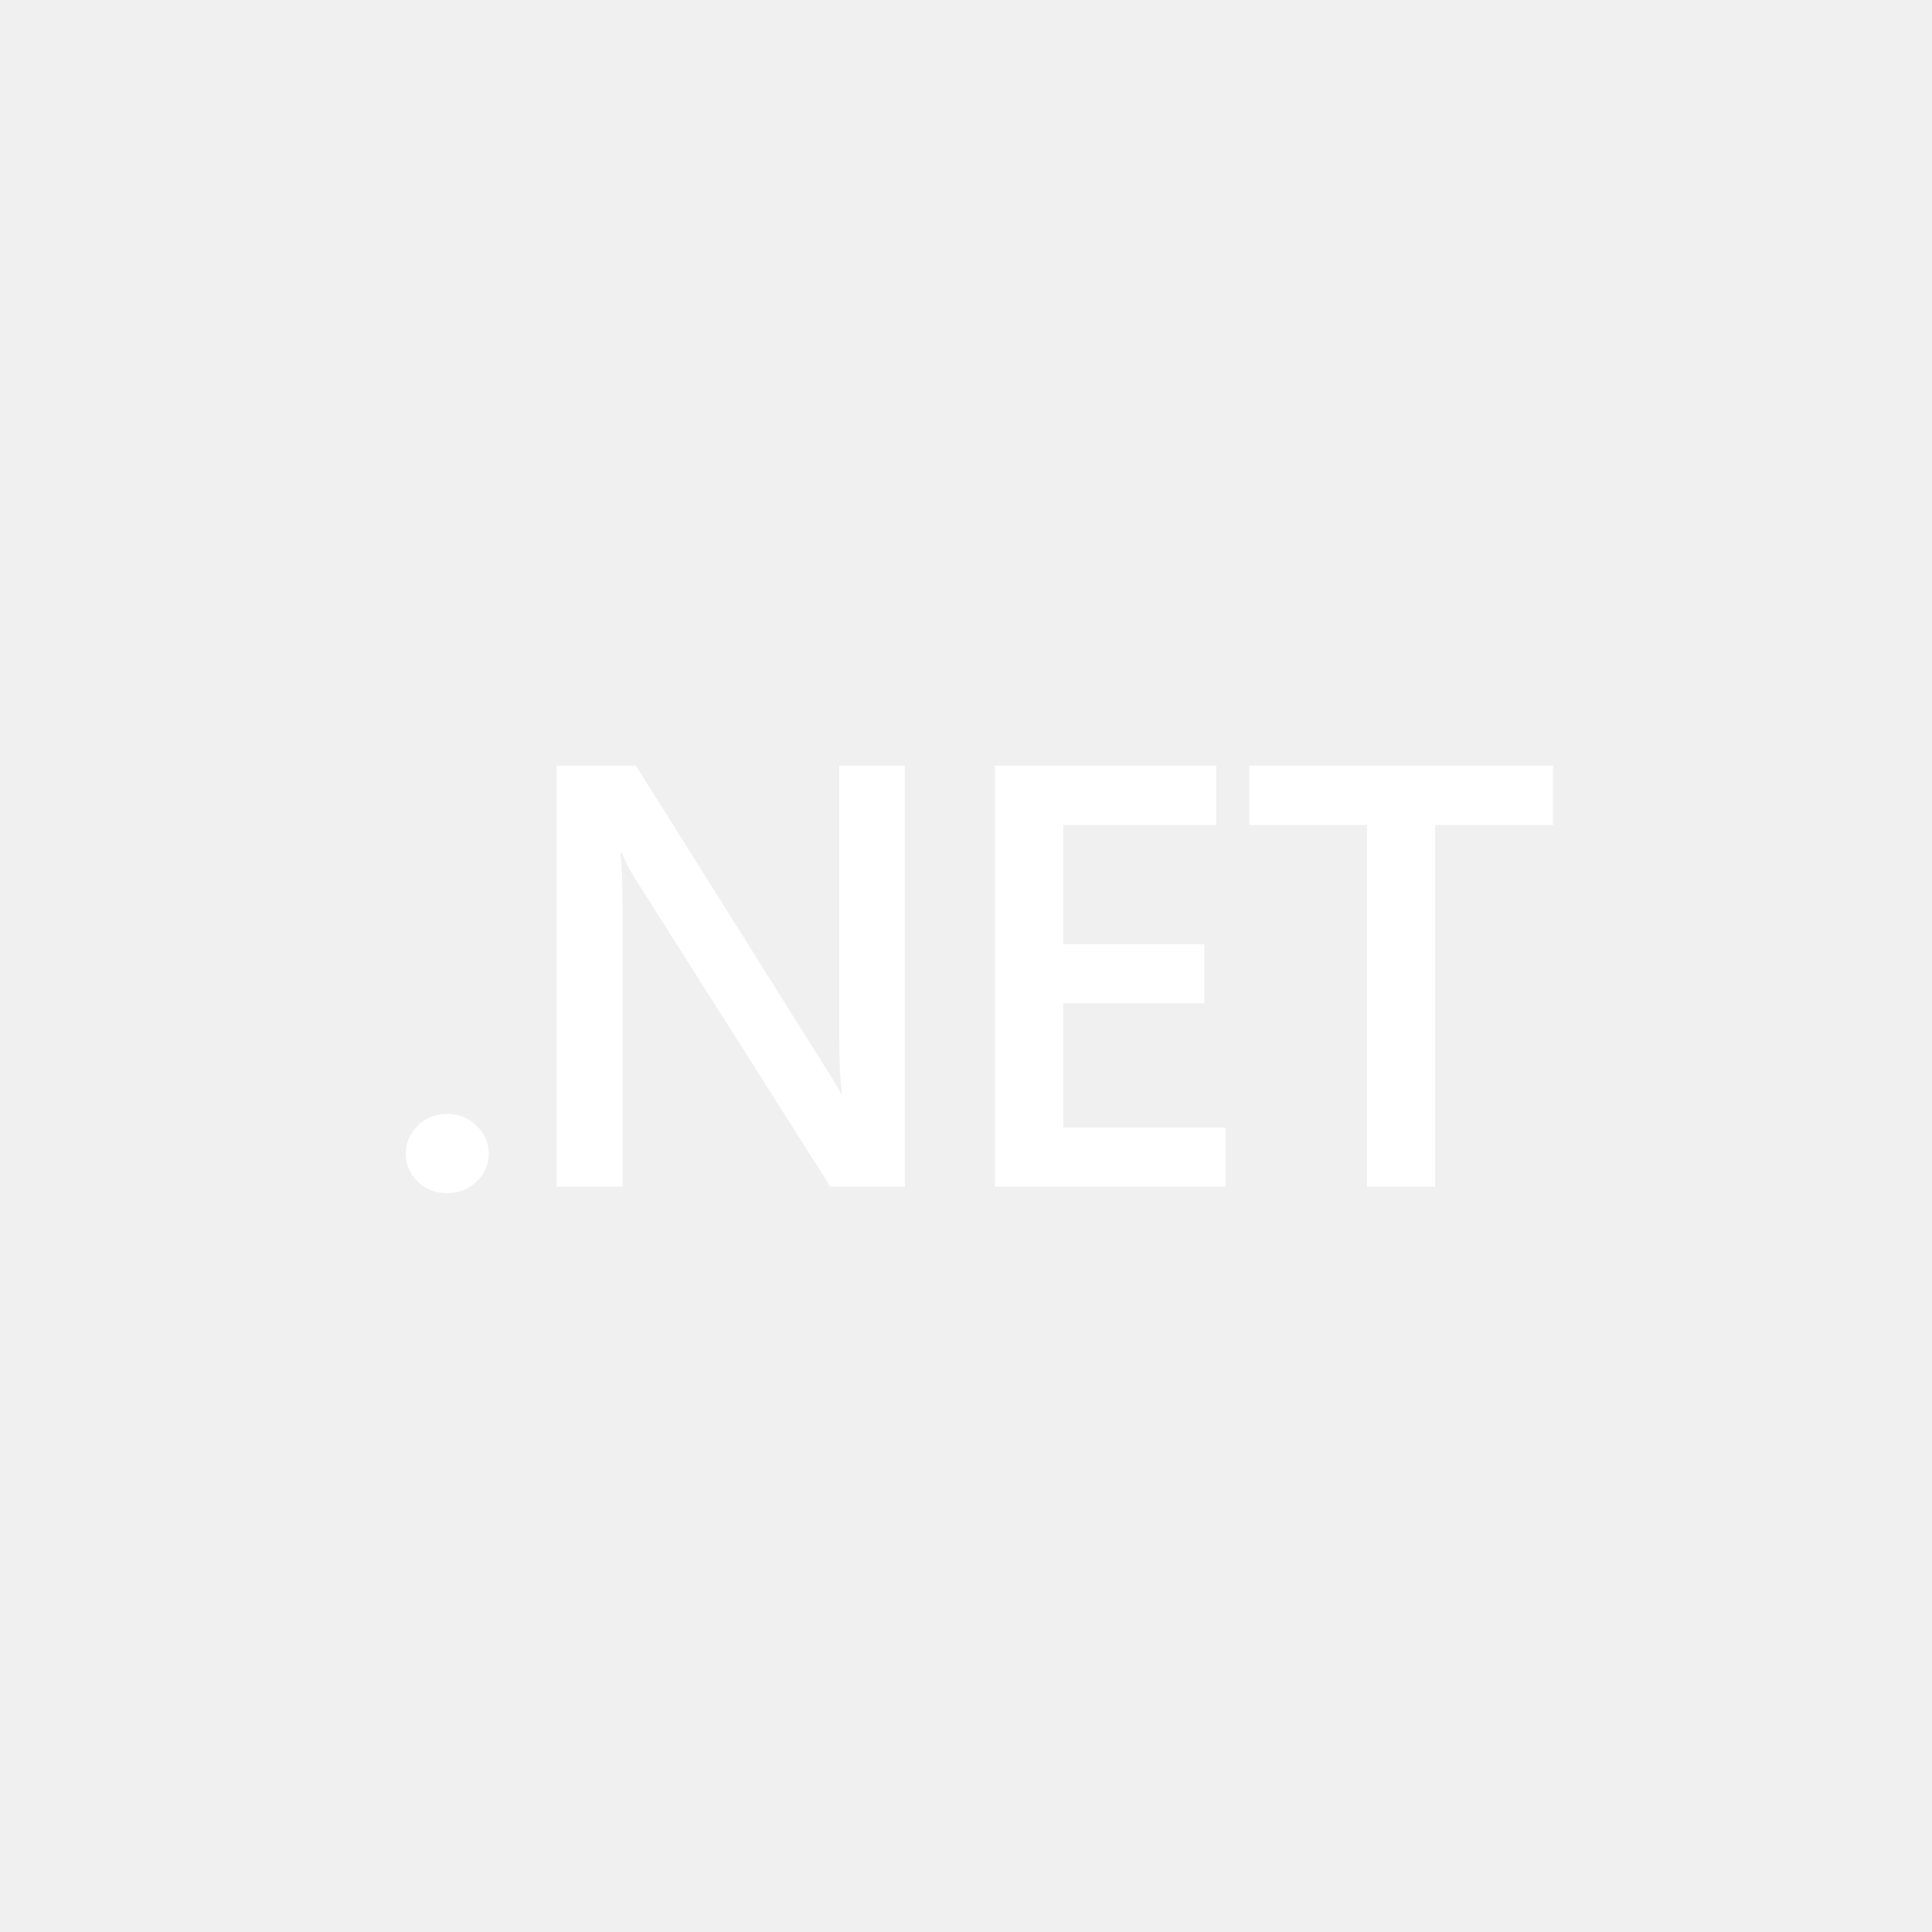
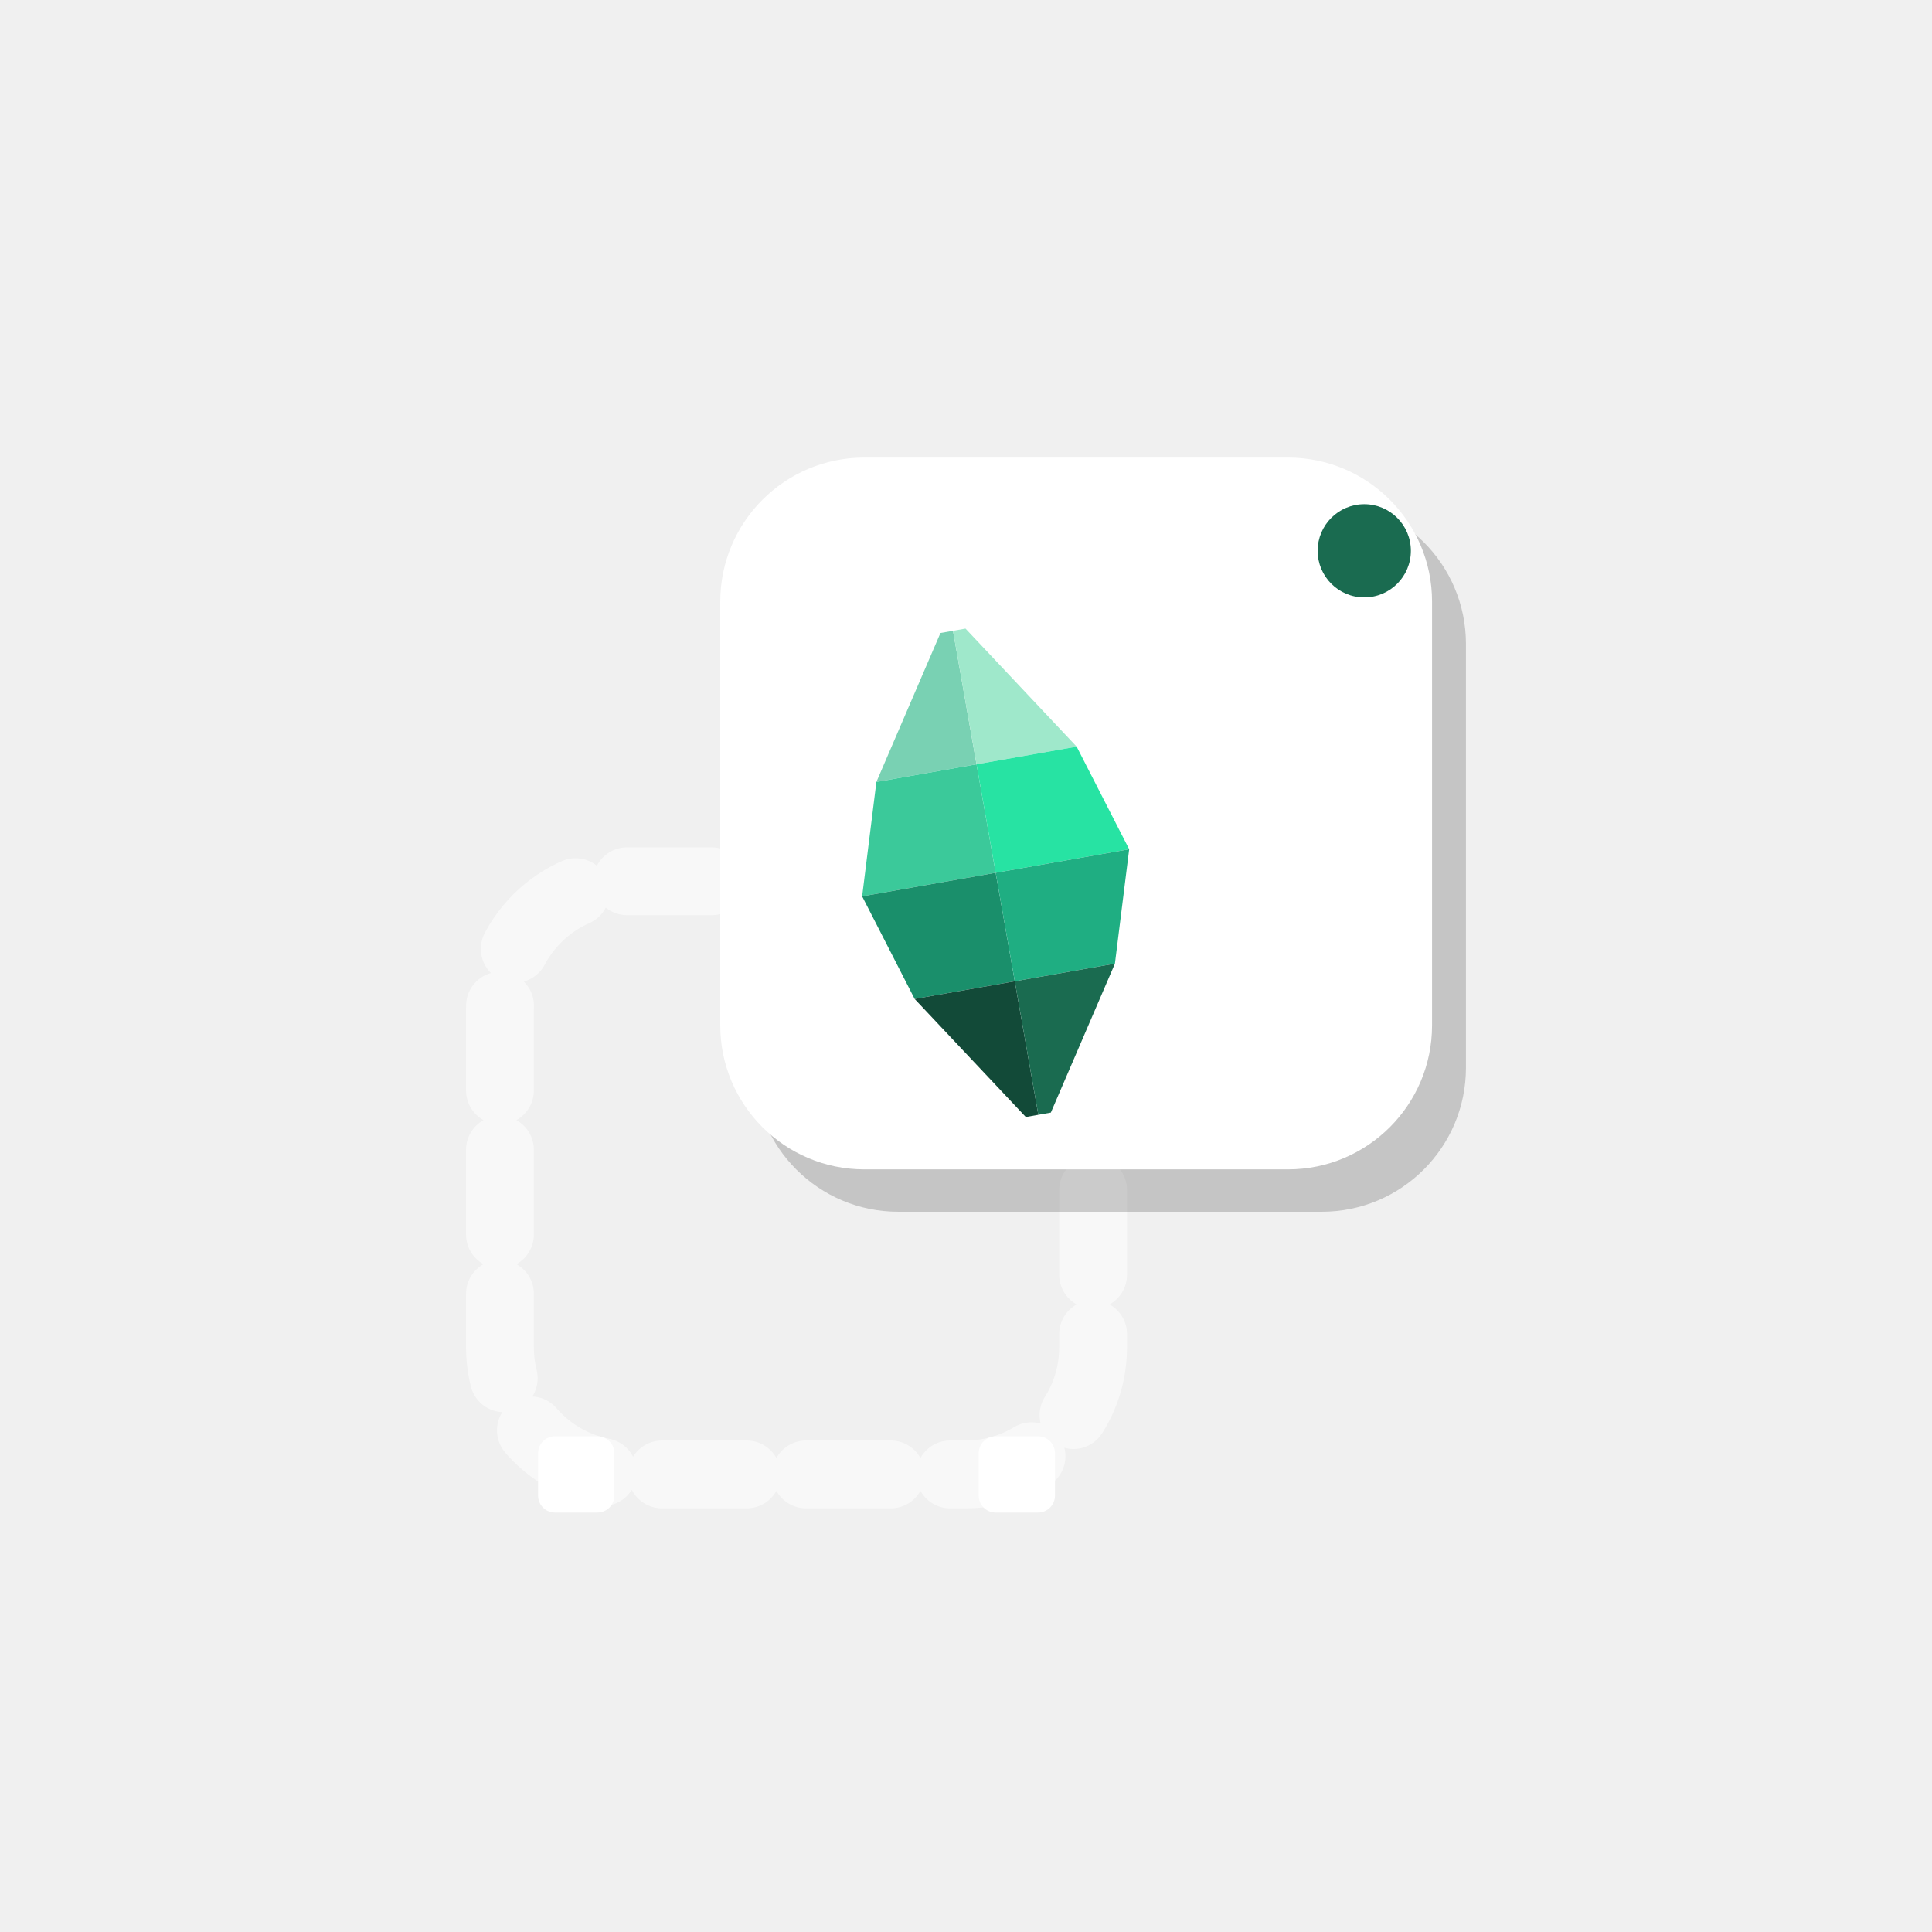
- <svg xmlns="http://www.w3.org/2000/svg" width="456" height="456" viewBox="0 0 456 456" version="1.1" xml:space="preserve" style="fill-rule:evenodd;clip-rule:evenodd;stroke-linejoin:round;stroke-miterlimit:2;">
-   <path d="m 105.5,281.609 c -2.703,0 -5.001,-0.9 -6.893,-2.702 -1.892,-1.848 -2.838,-4.042 -2.838,-6.582 0,-2.587 0.946,-4.804 2.838,-6.652 1.892,-1.848 4.19,-2.772 6.893,-2.772 2.748,0 5.068,0.924 6.96,2.772 1.937,1.848 2.906,4.064 2.906,6.652 0,2.54 -0.968,4.734 -2.906,6.582 -1.892,1.802 -4.212,2.702 -6.96,2.702 z" style="fill:#ffffff;fill-rule:nonzero;stroke-width:0.838" />
-   <path d="M 213.561,280.084 H 195.99 L 149.7,207.054 c -1.171,-1.848 -2.14,-3.765 -2.906,-5.751 h -0.406 c 0.361,2.125 0.541,6.675 0.541,13.65 v 65.132 h -15.543 v -99.36 h 18.719 l 44.737,71.298 c 1.892,2.957 3.109,4.989 3.649,6.098 h 0.27 c -0.45,-2.632 -0.676,-7.09 -0.676,-13.373 v -64.023 h 15.476 z" style="fill:#ffffff;fill-rule:nonzero;stroke-width:0.838" />
-   <path d="m 289.251,280.084 h -54.401 v -99.36 h 52.238 v 13.997 h -36.154 v 28.131 h 33.316 v 13.927 h -33.316 v 29.378 h 38.316 z" style="fill:#ffffff;fill-rule:nonzero;stroke-width:0.838" />
-   <path d="M 366.565,194.721 H 338.722 v 85.363 h -16.084 v -85.363 h -27.775 v -13.997 h 71.701 z" style="fill:#ffffff;fill-rule:nonzero;stroke-width:0.838" />
+ <svg xmlns="http://www.w3.org/2000/svg" width="456" height="456" viewBox="0 0 456 456">
+   <rect x="118" y="208" width="140" height="140" rx="30" fill="none" stroke="#FFFFFF" stroke-opacity="0.55" stroke-width="16" stroke-dasharray="20 14" stroke-linecap="round" />
+   <rect x="127" y="339" width="18" height="18" rx="4" fill="#FFFFFF" />
+   <rect x="231" y="339" width="18" height="18" rx="4" fill="#FFFFFF" />
+   <rect x="178" y="118" width="168" height="168" rx="34" fill="#000000" fill-opacity="0.18" />
+   <rect x="170" y="108" width="168" height="168" rx="34" fill="#FFFFFF" />
+   <g transform="translate(235,206) rotate(-10)">
+     <path d="M0,-58 L-3,-58 L-24,-26 L0,-26 Z" fill="#79D1B3" />
+     <path d="M0,-58 L3,-58 L24,-26 L0,-26 Z" fill="#9FE8CB" />
+     <path d="M0,-26 L-24,-26 L-32,0 L0,0 Z" fill="#3BC99A" />
+     <path d="M0,-26 L24,-26 L32,0 L0,0 Z" fill="#27E3A3" />
+     <path d="M0,0 L-32,0 L-24,26 L0,26 Z" fill="#1A8F6B" />
+     <path d="M0,0 L32,0 L24,26 L0,26 Z" fill="#1FAE82" />
+     <path d="M0,26 L-24,26 L-3,58 L0,58 Z" fill="#124A38" />
+     <path d="M0,26 L24,26 L3,58 L0,58 Z" fill="#1A6B50" />
+   </g>
+   <circle cx="322" cy="130" r="11" fill="#1A6B50" />
</svg>
